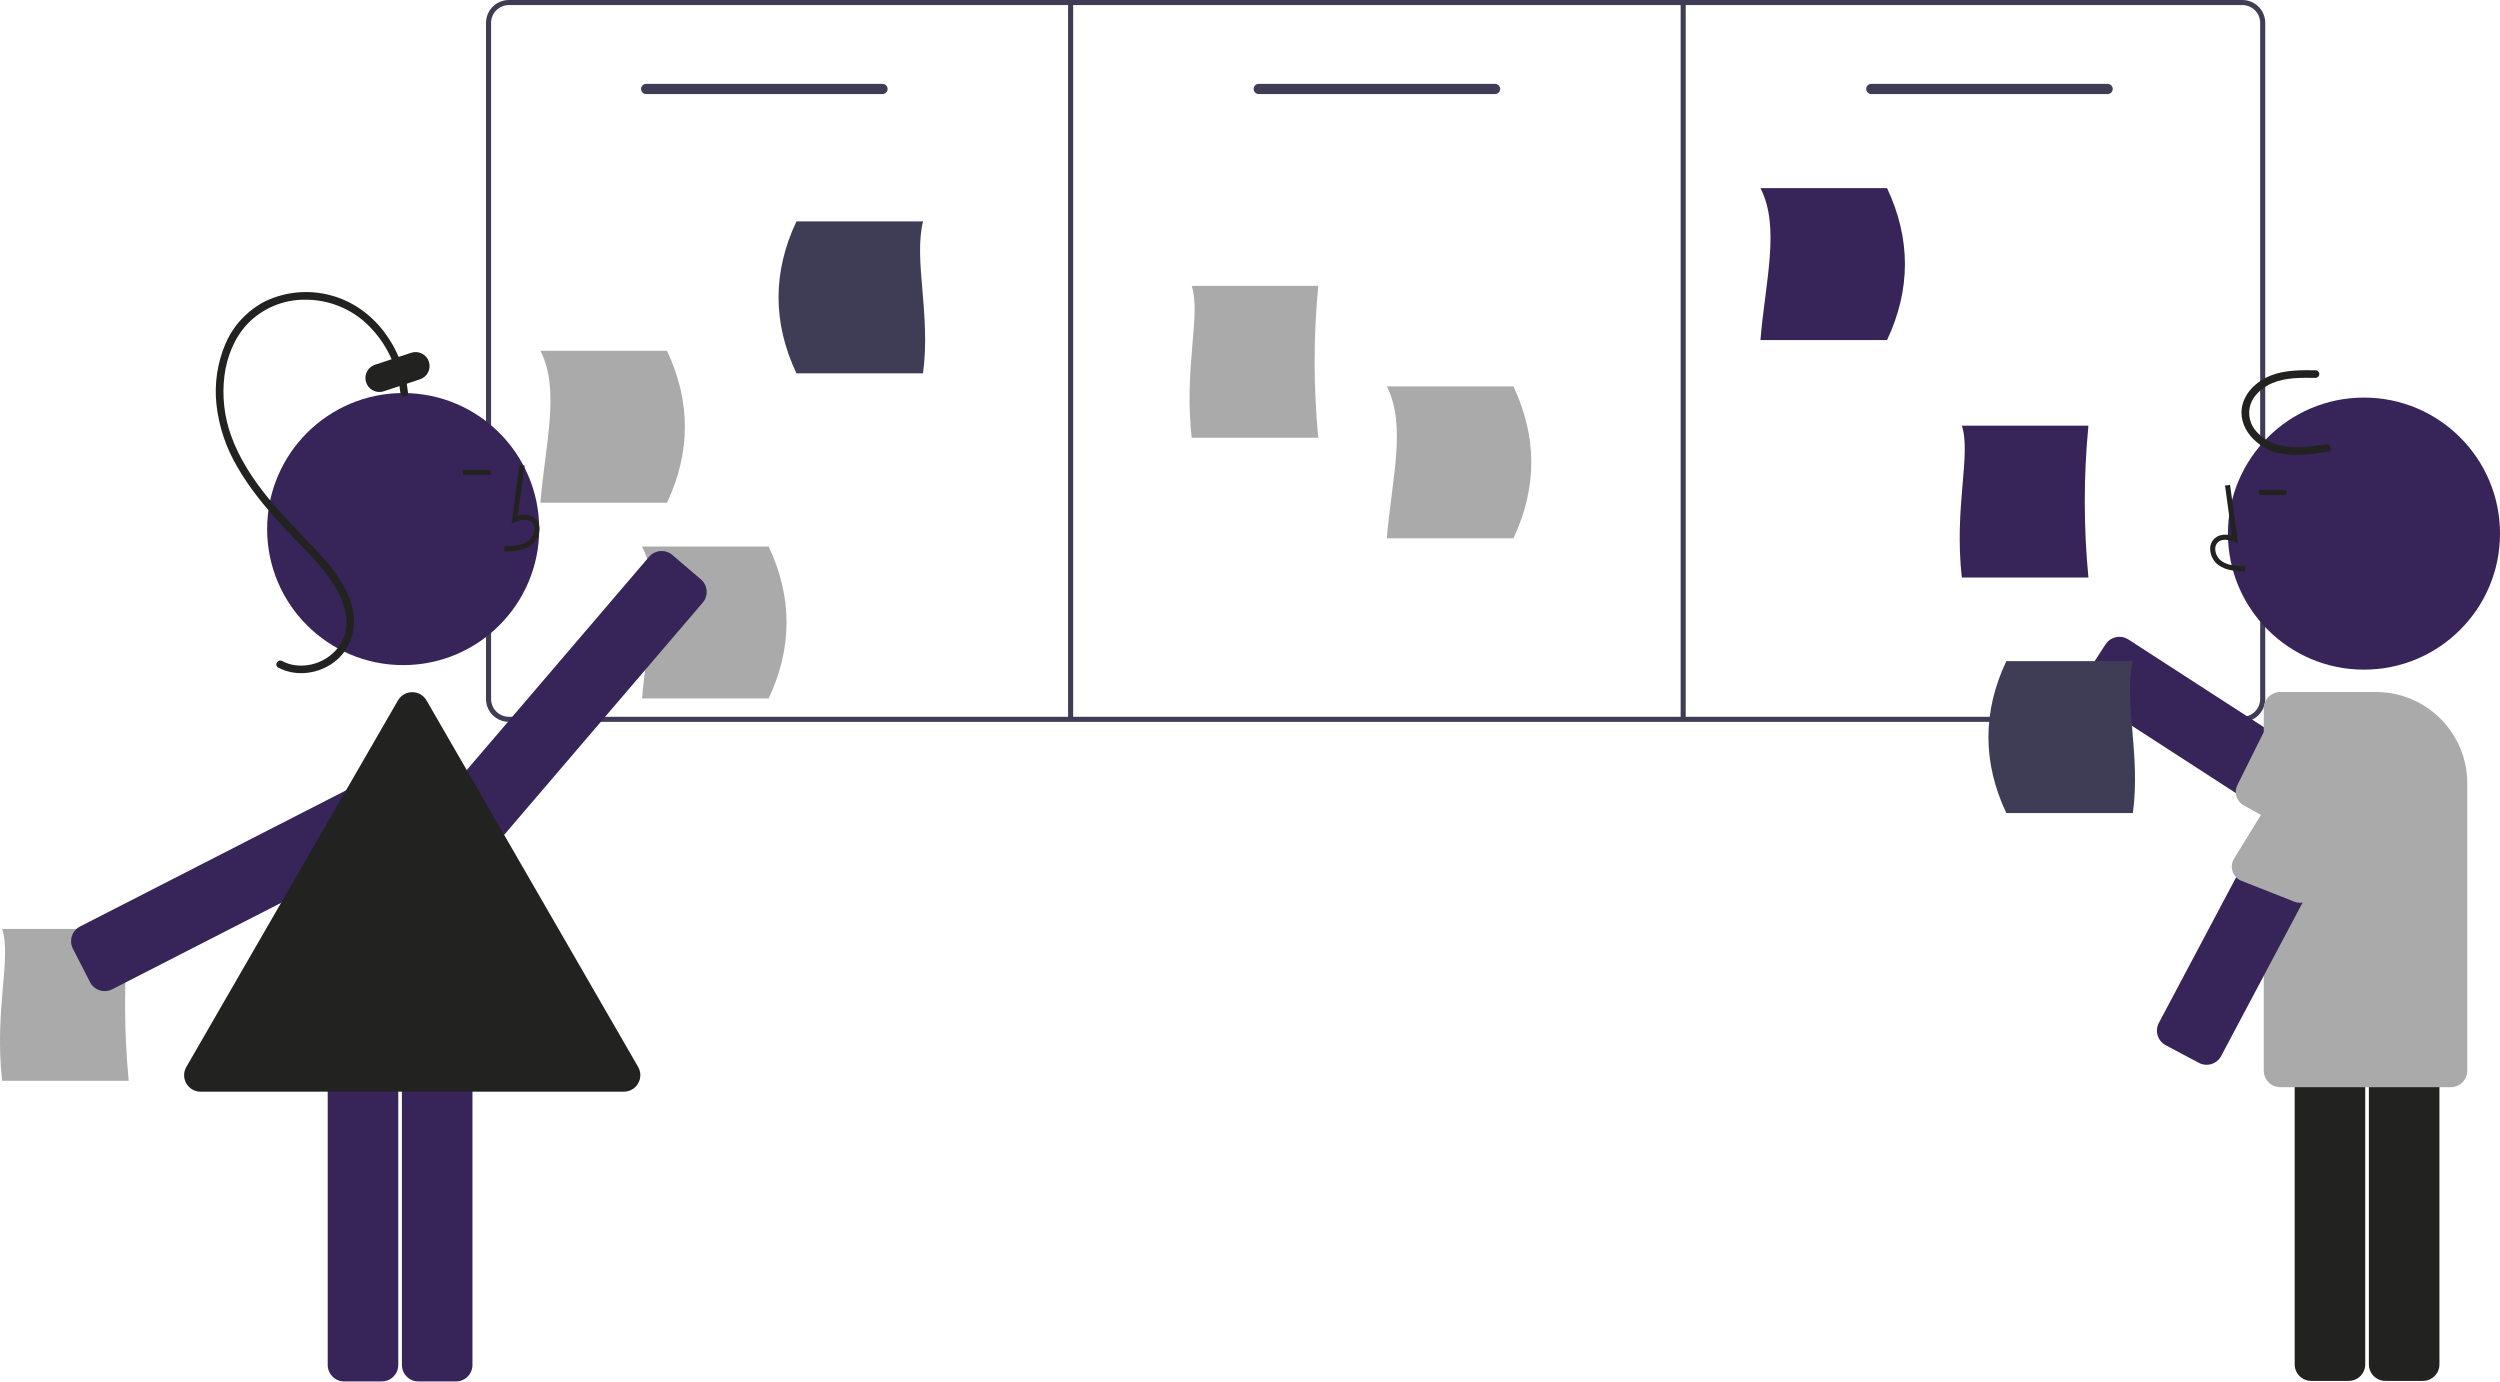
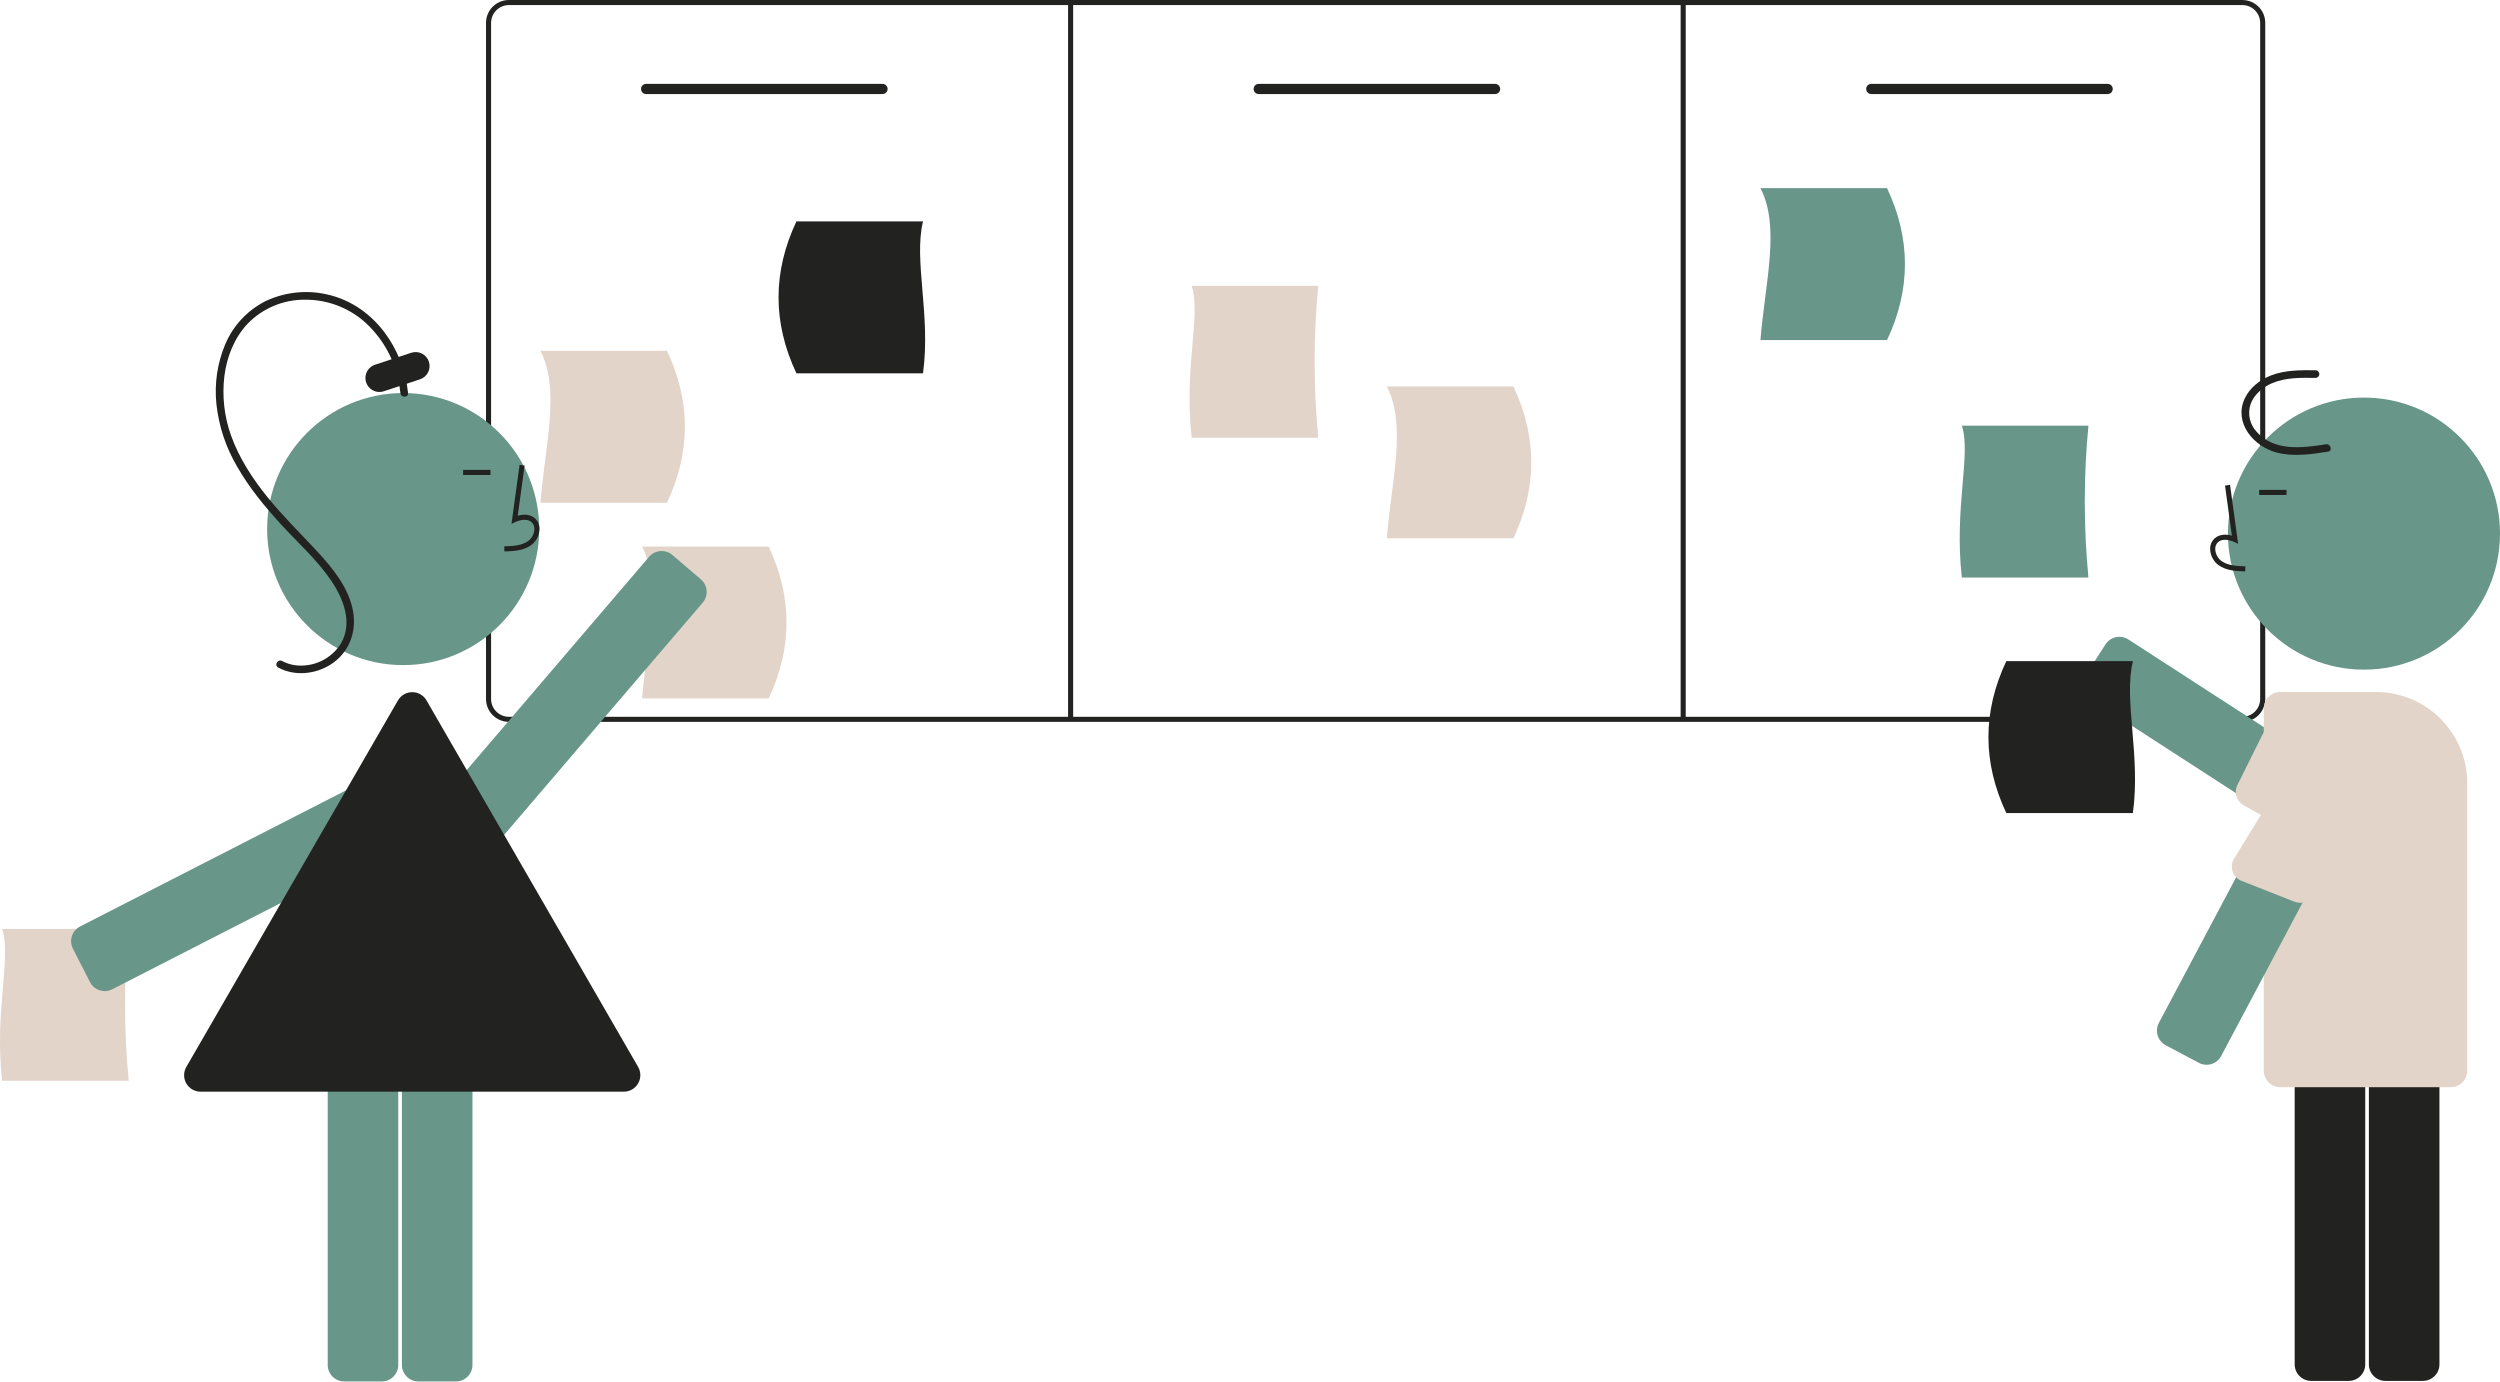
<svg xmlns="http://www.w3.org/2000/svg" id="a106f61a-8b5c-423e-9ac4-5cfa2a99d346" data-name="Layer 1" width="983.566" height="543.498" viewBox="0 0 983.566 543.498">
-   <path d="M990.425,462.251h-682a9.01,9.01,0,0,1-9-9v-266a9.01,9.01,0,0,1,9-9h682a9.01,9.01,0,0,1,9,9v266A9.01,9.01,0,0,1,990.425,462.251Zm-682-282a7.008,7.008,0,0,0-7,7v266a7.008,7.008,0,0,0,7,7h682a7.008,7.008,0,0,0,7-7v-266a7.008,7.008,0,0,0-7-7Z" transform="translate(-108.2171 -178.251)" fill="#3f3d56" />
-   <path d="M626.861,350.476H577.053c-3.115-27.707,3.758-48.359,0-59.769h49.808A311.81,311.81,0,0,0,626.861,350.476Z" transform="translate(-108.2171 -178.251)" fill="#aaa" />
-   <path d="M158.861,603.476H109.053c-3.115-27.707,3.758-48.359,0-59.769h49.808A311.81,311.81,0,0,0,158.861,603.476Z" transform="translate(-108.2171 -178.251)" fill="#aaa" />
-   <path d="M929.861,405.476H880.053c-3.115-27.707,3.758-48.359,0-59.769h49.808A311.81,311.81,0,0,0,929.861,405.476Z" transform="translate(-108.2171 -178.251)" fill="#372459" />
-   <path d="M370.634,376.04h-49.808c1.868-22.982,7.889-44.442,0-59.769h49.808Q384.701,346.155,370.634,376.04Z" transform="translate(-108.2171 -178.251)" fill="#aaa" />
-   <path d="M410.634,453.04h-49.808c1.868-22.982,7.889-44.442,0-59.769h49.808Q424.701,423.155,410.634,453.04Z" transform="translate(-108.2171 -178.251)" fill="#aaa" />
-   <path d="M850.634,312.04h-49.808c1.868-22.982,7.889-44.442,0-59.769h49.808Q864.701,282.155,850.634,312.04Z" transform="translate(-108.2171 -178.251)" fill="#372459" />
-   <path d="M703.634,390.04h-49.808c1.868-22.982,7.889-44.442,0-59.769h49.808Q717.701,360.155,703.634,390.04Z" transform="translate(-108.2171 -178.251)" fill="#aaa" />
-   <path d="M421.549,325.125h49.808c3.115-22.986-3.758-44.445,0-59.769H421.549Q407.482,295.241,421.549,325.125Z" transform="translate(-108.2171 -178.251)" fill="#3f3d56" />
-   <path d="M455.425,215.251h-93a2,2,0,0,1,0-4h93a2,2,0,0,1,0,4Z" transform="translate(-108.2171 -178.251)" fill="#3f3d56" />
-   <path d="M696.425,215.251h-93a2,2,0,0,1,0-4h93a2,2,0,0,1,0,4Z" transform="translate(-108.2171 -178.251)" fill="#3f3d56" />
-   <path d="M937.425,215.251h-93a2,2,0,1,1,0-4h93a2,2,0,0,1,0,4Z" transform="translate(-108.2171 -178.251)" fill="#3f3d56" />
-   <rect x="420.208" y="1" width="2" height="282" fill="#3f3d56" />
-   <rect x="661.208" y="1" width="2" height="282" fill="#3f3d56" />
-   <circle cx="158.619" cy="208.152" r="53.519" fill="#372459" />
-   <path d="M258.404,721.749H243.645a6.508,6.508,0,0,1-6.5-6.5V592.235a6.508,6.508,0,0,1,6.5-6.5h14.759a6.508,6.508,0,0,1,6.5,6.5V715.249A6.508,6.508,0,0,1,258.404,721.749Z" transform="translate(-108.2171 -178.251)" fill="#372459" />
-   <path d="M287.596,721.749H272.836a6.508,6.508,0,0,1-6.5-6.5V592.235a6.508,6.508,0,0,1,6.5-6.5h14.76a6.508,6.508,0,0,1,6.5,6.5V715.249A6.508,6.508,0,0,1,287.596,721.749Z" transform="translate(-108.2171 -178.251)" fill="#372459" />
-   <path d="M149.42,568.175a6.528,6.528,0,0,1-2.004-.317,6.456,6.456,0,0,1-3.789-3.225l-6.725-13.139a6.499,6.499,0,0,1,2.825-8.747l109.503-56.048a6.5,6.5,0,0,1,8.748,2.825l6.725,13.139a6.5,6.5,0,0,1-2.824,8.747L152.375,567.458A6.48,6.48,0,0,1,149.42,568.175Z" transform="translate(-108.2171 -178.251)" fill="#372459" />
-   <path d="M299.782,511.121a6.448,6.448,0,0,1-4.215-1.561l-11.217-9.592a6.509,6.509,0,0,1-.716-9.165l79.949-93.492a6.506,6.506,0,0,1,9.164-.715h0l11.217,9.593a6.499,6.499,0,0,1,.715,9.164L304.732,508.846a6.461,6.461,0,0,1-4.434,2.256C300.125,511.115,299.953,511.121,299.782,511.121Z" transform="translate(-108.2171 -178.251)" fill="#372459" />
+   <path d="M990.425,462.251h-682a9.01,9.01,0,0,1-9-9v-266a9.01,9.01,0,0,1,9-9h682a9.01,9.01,0,0,1,9,9v266A9.01,9.01,0,0,1,990.425,462.251Zm-682-282a7.008,7.008,0,0,0-7,7v266a7.008,7.008,0,0,0,7,7h682a7.008,7.008,0,0,0,7-7v-266a7.008,7.008,0,0,0-7-7Z" transform="translate(-108.2171 -178.251)" fill="#222221" />
+   <path d="M626.861,350.476H577.053c-3.115-27.707,3.758-48.359,0-59.769h49.808A311.81,311.81,0,0,0,626.861,350.476Z" transform="translate(-108.2171 -178.251)" fill="#E3D4CA" />
+   <path d="M158.861,603.476H109.053c-3.115-27.707,3.758-48.359,0-59.769h49.808A311.81,311.81,0,0,0,158.861,603.476Z" transform="translate(-108.2171 -178.251)" fill="#E3D4CA" />
+   <path d="M929.861,405.476H880.053c-3.115-27.707,3.758-48.359,0-59.769h49.808A311.81,311.81,0,0,0,929.861,405.476Z" transform="translate(-108.2171 -178.251)" fill="#689689" />
+   <path d="M370.634,376.04h-49.808c1.868-22.982,7.889-44.442,0-59.769h49.808Q384.701,346.155,370.634,376.04Z" transform="translate(-108.2171 -178.251)" fill="#E3D4CA" />
+   <path d="M410.634,453.04h-49.808c1.868-22.982,7.889-44.442,0-59.769h49.808Q424.701,423.155,410.634,453.04Z" transform="translate(-108.2171 -178.251)" fill="#E3D4CA" />
+   <path d="M850.634,312.04h-49.808c1.868-22.982,7.889-44.442,0-59.769h49.808Q864.701,282.155,850.634,312.04Z" transform="translate(-108.2171 -178.251)" fill="#689689" />
+   <path d="M703.634,390.04h-49.808c1.868-22.982,7.889-44.442,0-59.769h49.808Q717.701,360.155,703.634,390.04Z" transform="translate(-108.2171 -178.251)" fill="#E3D4CA" />
+   <path d="M421.549,325.125h49.808c3.115-22.986-3.758-44.445,0-59.769H421.549Q407.482,295.241,421.549,325.125Z" transform="translate(-108.2171 -178.251)" fill="#222221" />
+   <path d="M455.425,215.251h-93a2,2,0,0,1,0-4h93a2,2,0,0,1,0,4Z" transform="translate(-108.2171 -178.251)" fill="#222221" />
+   <path d="M696.425,215.251h-93a2,2,0,0,1,0-4h93a2,2,0,0,1,0,4Z" transform="translate(-108.2171 -178.251)" fill="#222221" />
+   <path d="M937.425,215.251h-93a2,2,0,1,1,0-4h93a2,2,0,0,1,0,4Z" transform="translate(-108.2171 -178.251)" fill="#222221" />
+   <rect x="420.208" y="1" width="2" height="282" fill="#222221" />
+   <rect x="661.208" y="1" width="2" height="282" fill="#222221" />
+   <circle cx="158.619" cy="208.152" r="53.519" fill="#689689" />
+   <path d="M258.404,721.749H243.645a6.508,6.508,0,0,1-6.5-6.5V592.235a6.508,6.508,0,0,1,6.5-6.5h14.759a6.508,6.508,0,0,1,6.5,6.5V715.249A6.508,6.508,0,0,1,258.404,721.749Z" transform="translate(-108.2171 -178.251)" fill="#689689" />
+   <path d="M287.596,721.749H272.836a6.508,6.508,0,0,1-6.5-6.5V592.235a6.508,6.508,0,0,1,6.5-6.5h14.76a6.508,6.508,0,0,1,6.5,6.5V715.249A6.508,6.508,0,0,1,287.596,721.749Z" transform="translate(-108.2171 -178.251)" fill="#689689" />
+   <path d="M149.42,568.175a6.528,6.528,0,0,1-2.004-.317,6.456,6.456,0,0,1-3.789-3.225l-6.725-13.139a6.499,6.499,0,0,1,2.825-8.747l109.503-56.048a6.5,6.5,0,0,1,8.748,2.825l6.725,13.139a6.5,6.5,0,0,1-2.824,8.747L152.375,567.458A6.48,6.48,0,0,1,149.42,568.175Z" transform="translate(-108.2171 -178.251)" fill="#689689" />
+   <path d="M299.782,511.121a6.448,6.448,0,0,1-4.215-1.561l-11.217-9.592a6.509,6.509,0,0,1-.716-9.165l79.949-93.492a6.506,6.506,0,0,1,9.164-.715h0l11.217,9.593a6.499,6.499,0,0,1,.715,9.164L304.732,508.846a6.461,6.461,0,0,1-4.434,2.256C300.125,511.115,299.953,511.121,299.782,511.121Z" transform="translate(-108.2171 -178.251)" fill="#689689" />
  <path d="M268.754,332.877c-1.742-17.359-13.15-33.959-30.567-38.477A37.3,37.3,0,0,0,212.713,296.711,33.729,33.729,0,0,0,196.757,313.882a47.98,47.98,0,0,0-3.402,23.311,61.339,61.339,0,0,0,8.117,24.556c4.724,8.329,10.867,15.774,17.315,22.815,6.57,7.173,14.002,13.773,19.53,21.827,4.903,7.142,8.845,16.843,4.014,25.063a18.511,18.511,0,0,1-18.183,8.494,15.414,15.414,0,0,1-4.947-1.642c-1.703-.909-3.22,1.68-1.514,2.59,6.47,3.454,14.515,2.672,20.627-1.213,7.045-4.477,10.19-12.379,8.87-20.548-1.506-9.313-8-17.31-14.235-24.013-6.513-7.003-13.335-13.689-19.368-21.128-5.959-7.348-11.28-15.459-14.47-24.418a51.06,51.06,0,0,1-2.61-23.387c.95-7.537,3.881-15.006,9.139-20.582a31.115,31.115,0,0,1,22.385-9.446,35.198,35.198,0,0,1,23.59,8.673,42.746,42.746,0,0,1,13.028,21.719,44.018,44.018,0,0,1,1.11,6.324c.191,1.903,3.193,1.923,3,0Z" transform="translate(-108.2171 -178.251)" fill="#222221" />
  <path d="M257.478,332.469a5.501,5.501,0,0,1-1.718-10.725l14.244-4.703a5.499,5.499,0,1,1,3.449,10.444L259.209,332.188A5.505,5.505,0,0,1,257.478,332.469Z" transform="translate(-108.2171 -178.251)" fill="#222221" />
  <path d="M353.642,607.751H187.161a6.486,6.486,0,0,1-5.629-9.75l83.241-144.177a6.627,6.627,0,0,1,1.045-1.367l.016-.016.007-.007a6.386,6.386,0,0,1,3.339-1.748c.084-.016.168-.03.253-.042a6.614,6.614,0,0,1,.968-.07h0a6.433,6.433,0,0,1,5.629,3.25L359.271,598.001a6.5,6.5,0,0,1-5.629,9.75Z" transform="translate(-108.2171 -178.251)" fill="#222221" />
  <path d="M306.662,395.196l-.056-2c3.721-.104,7.001-.337,9.466-2.138a6.148,6.148,0,0,0,2.381-4.528,3.514,3.514,0,0,0-1.153-2.895c-1.636-1.383-4.269-.936-6.188-.055l-1.655.759,3.173-23.19,1.981.271-2.699,19.727c2.608-.767,5.023-.438,6.678.961A5.471,5.471,0,0,1,320.452,386.6a8.133,8.133,0,0,1-3.2,6.073C314.085,394.988,309.97,395.103,306.662,395.196Z" transform="translate(-108.2171 -178.251)" fill="#222221" />
  <rect x="182.195" y="184.87" width="10.771" height="2" fill="#222221" />
-   <path d="M1033.761,519.982,930.492,453.139a6.499,6.499,0,0,1-1.925-8.988l8.02-12.391a6.508,6.508,0,0,1,8.988-1.926l103.27,66.843a6.509,6.509,0,0,1,1.925,8.989l-8.02,12.391a6.506,6.506,0,0,1-8.989,1.925Z" transform="translate(-108.2171 -178.251)" fill="#372459" />
-   <path d="M1034.064,519.154,990.894,495.049a6,6,0,0,1-2.446-7.912L998.449,467.045a6,6,0,0,1,9.036-2.077l41.126,31.721a6.011,6.011,0,0,1,1.78,8.295l-8.022,12.393A6.011,6.011,0,0,1,1034.064,519.154Z" transform="translate(-108.2171 -178.251)" fill="#aaa" />
-   <circle cx="930.047" cy="209.937" r="53.519" fill="#372459" />
+   <path d="M1033.761,519.982,930.492,453.139a6.499,6.499,0,0,1-1.925-8.988l8.02-12.391a6.508,6.508,0,0,1,8.988-1.926l103.27,66.843a6.509,6.509,0,0,1,1.925,8.989l-8.02,12.391a6.506,6.506,0,0,1-8.989,1.925Z" transform="translate(-108.2171 -178.251)" fill="#689689" />
+   <path d="M1034.064,519.154,990.894,495.049a6,6,0,0,1-2.446-7.912L998.449,467.045a6,6,0,0,1,9.036-2.077l41.126,31.721a6.011,6.011,0,0,1,1.78,8.295l-8.022,12.393A6.011,6.011,0,0,1,1034.064,519.154Z" transform="translate(-108.2171 -178.251)" fill="#E3D4CA" />
+   <circle cx="930.047" cy="209.937" r="53.519" fill="#689689" />
  <path d="M1040.196,715.034V592.019a6.508,6.508,0,0,1,6.5-6.5h14.76a6.508,6.508,0,0,1,6.5,6.5V715.034a6.508,6.508,0,0,1-6.5,6.5h-14.76A6.508,6.508,0,0,1,1040.196,715.034Z" transform="translate(-108.2171 -178.251)" fill="#222221" />
  <path d="M1011.004,715.034V592.019a6.508,6.508,0,0,1,6.5-6.5h14.76a6.508,6.508,0,0,1,6.5,6.5V715.034a6.508,6.508,0,0,1-6.5,6.5h-14.76A6.508,6.508,0,0,1,1011.004,715.034Z" transform="translate(-108.2171 -178.251)" fill="#222221" />
-   <path d="M998.841,599.481V457.005a6.508,6.508,0,0,1,6.5-6.5h37.686a35.918,35.918,0,0,1,35.877,35.877V599.481a6.508,6.508,0,0,1-6.5,6.5h-67.062A6.508,6.508,0,0,1,998.841,599.481Z" transform="translate(-108.2171 -178.251)" fill="#aaa" />
+   <path d="M998.841,599.481V457.005a6.508,6.508,0,0,1,6.5-6.5h37.686a35.918,35.918,0,0,1,35.877,35.877V599.481a6.508,6.508,0,0,1-6.5,6.5h-67.062A6.508,6.508,0,0,1,998.841,599.481Z" transform="translate(-108.2171 -178.251)" fill="#E3D4CA" />
  <path d="M991.549,403.057l.056-2c-3.721-.104-7.001-.337-9.466-2.138A6.148,6.148,0,0,1,979.757,394.391a3.514,3.514,0,0,1,1.153-2.895c1.636-1.383,4.269-.936,6.188-.055l1.655.759-3.173-23.19-1.981.271,2.699,19.727c-2.608-.767-5.023-.438-6.678.961a5.471,5.471,0,0,0-1.86,4.492,8.133,8.133,0,0,0,3.2,6.073C984.126,402.849,988.241,402.964,991.549,403.057Z" transform="translate(-108.2171 -178.251)" fill="#222221" />
  <rect x="888.81" y="192.732" width="10.771" height="2" fill="#222221" />
-   <path d="M973.302,596.395l-13.038-6.919a6.509,6.509,0,0,1-2.695-8.789l57.665-108.661a6.509,6.509,0,0,1,8.789-2.694l13.037,6.919a6.508,6.508,0,0,1,2.695,8.788L982.091,593.7a6.49,6.49,0,0,1-8.789,2.695Z" transform="translate(-108.2171 -178.251)" fill="#372459" />
-   <path d="M1043.905,484.808l-25.283,45.092a6,6,0,0,1-7.671,3.121l-20.882-8.226a6,6,0,0,1-2.851-8.822l28.047-45.714a6.011,6.011,0,0,1,8.11-2.49l18.04,8.92A6.011,6.011,0,0,1,1043.905,484.808Z" transform="translate(-108.2171 -178.251)" fill="#aaa" />
+   <path d="M973.302,596.395l-13.038-6.919a6.509,6.509,0,0,1-2.695-8.789l57.665-108.661a6.509,6.509,0,0,1,8.789-2.694l13.037,6.919a6.508,6.508,0,0,1,2.695,8.788L982.091,593.7a6.49,6.49,0,0,1-8.789,2.695Z" transform="translate(-108.2171 -178.251)" fill="#689689" />
+   <path d="M1043.905,484.808l-25.283,45.092a6,6,0,0,1-7.671,3.121l-20.882-8.226a6,6,0,0,1-2.851-8.822l28.047-45.714a6.011,6.011,0,0,1,8.11-2.49l18.04,8.92A6.011,6.011,0,0,1,1043.905,484.808Z" transform="translate(-108.2171 -178.251)" fill="#E3D4CA" />
  <path d="M1023.316,353.046c-9.176,1.434-20.282,2.903-27.182-4.821a10.89,10.89,0,0,1-2.499-10.914c1.331-3.794,4.762-6.685,8.361-8.255,5.382-2.348,11.511-2.203,17.261-2.138a1.501,1.501,0,0,0,0-3c-5.869-.066-12.01-.122-17.567,2.042-4.373,1.704-8.423,4.862-10.403,9.209-4.34,9.53,3.675,18.836,12.733,21.156,6.609,1.693,13.471.649,20.093-.386,1.902-.297,1.094-3.189-.798-2.893Z" transform="translate(-108.2171 -178.251)" fill="#222221" />
-   <path d="M897.549,498.125h49.808c3.115-22.986-3.758-44.445,0-59.769H897.549Q883.482,468.241,897.549,498.125Z" transform="translate(-108.2171 -178.251)" fill="#3f3d56" />
+   <path d="M897.549,498.125h49.808c3.115-22.986-3.758-44.445,0-59.769H897.549Q883.482,468.241,897.549,498.125Z" transform="translate(-108.2171 -178.251)" fill="#222221" />
</svg>
